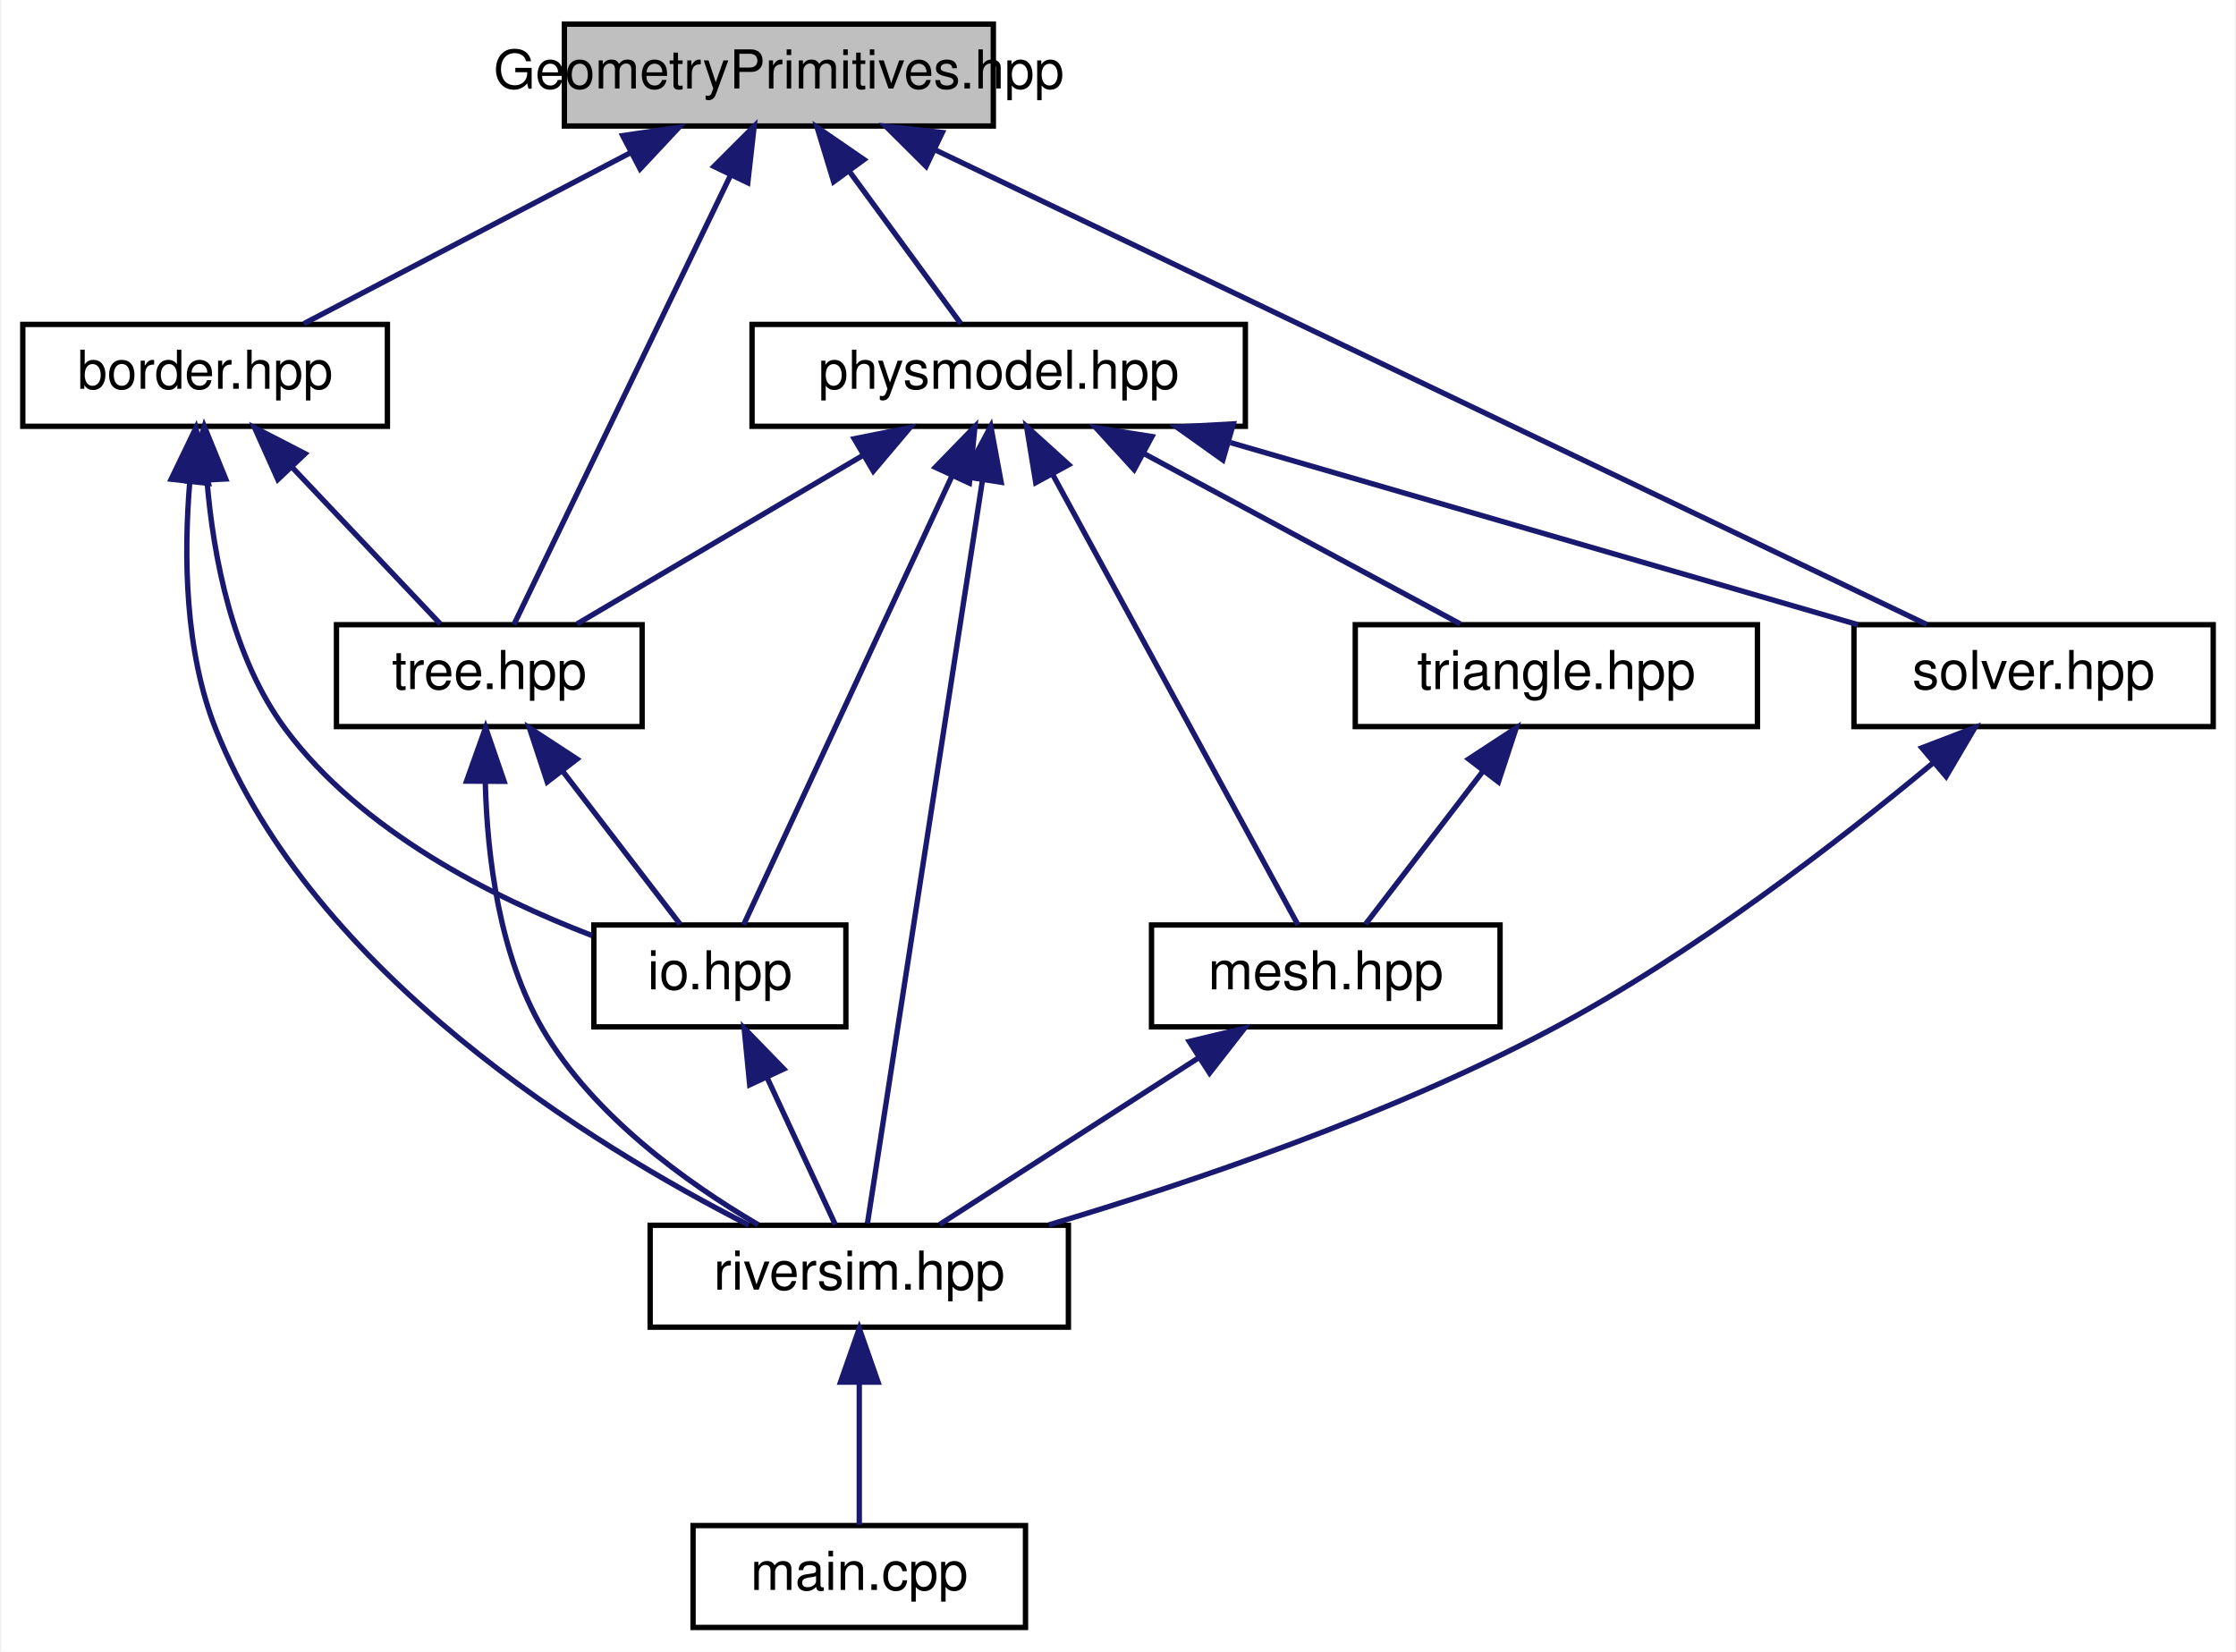
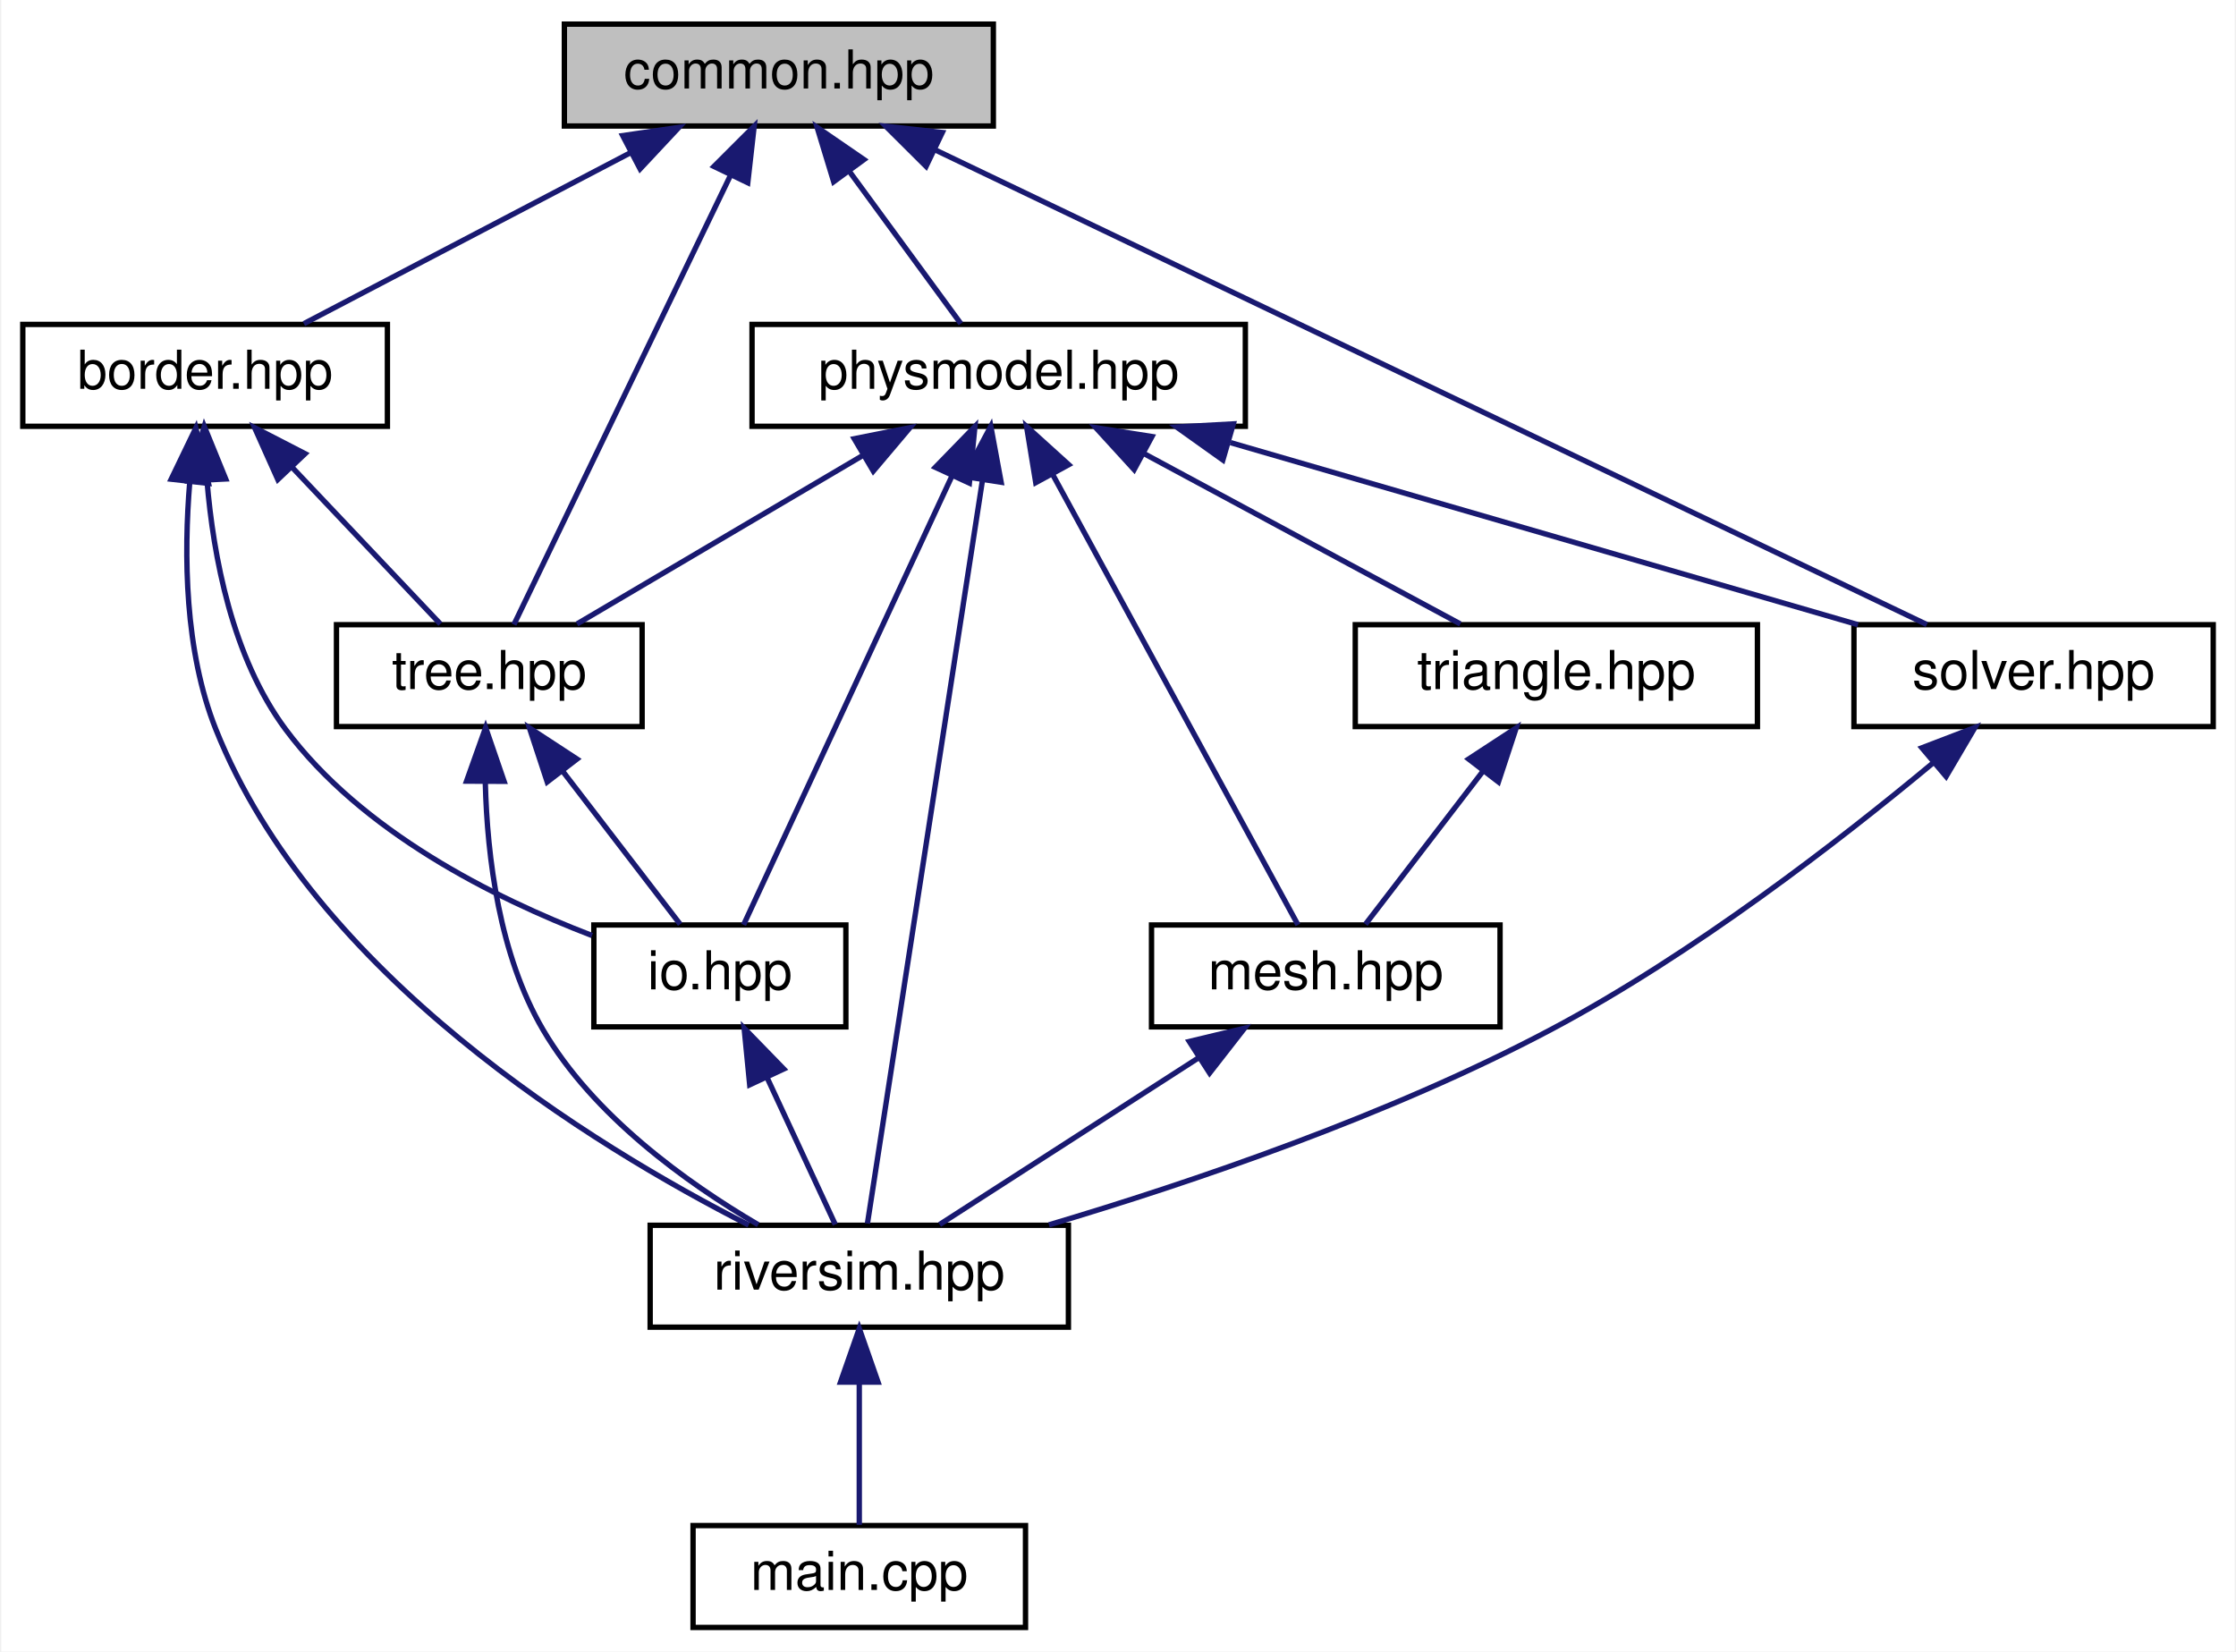
<svg xmlns="http://www.w3.org/2000/svg" xmlns:xlink="http://www.w3.org/1999/xlink" width="417pt" height="308pt" viewBox="0.00 0.00 416.50 308.00">
  <g id="graph0" class="graph" transform="scale(1 1) rotate(0) translate(4 304)">
    <polygon fill="#ffffff" stroke="transparent" points="-4,4 -4,-304 412.5,-304 412.5,4 -4,4" />
    <g id="node1" class="node">
      <polygon fill="#bfbfbf" stroke="#000000" points="101,-280.5 101,-299.5 181,-299.5 181,-280.5 101,-280.5" />
-       <text text-anchor="middle" x="141" y="-287.5" font-family="Helvetica,sans-Serif" font-size="10.00" fill="#000000">GeometryPrimitives.hpp</text>
+       <text text-anchor="middle" x="141" y="-287.5" font-family="Helvetica,sans-Serif" font-size="10.00" fill="#000000">common.hpp</text>
    </g>
    <g id="node2" class="node">
      <g id="a_node2">
        <a xlink:href="border_8hpp.html" target="_top" xlink:title="Generate initial predefinide border geometry and its source positions. ">
          <polygon fill="#ffffff" stroke="#000000" points="0,-224.5 0,-243.5 68,-243.5 68,-224.5 0,-224.5" />
          <text text-anchor="middle" x="34" y="-231.5" font-family="Helvetica,sans-Serif" font-size="10.00" fill="#000000">border.hpp</text>
        </a>
      </g>
    </g>
    <g id="edge1" class="edge">
      <path fill="none" stroke="#191970" d="M113.48,-275.597C94.298,-265.558 69.232,-252.439 52.424,-243.643" />
      <polygon fill="#191970" stroke="#191970" points="111.879,-278.709 122.362,-280.245 115.125,-272.507 111.879,-278.709" />
    </g>
    <g id="node6" class="node">
      <g id="a_node6">
        <a xlink:href="tree_8hpp.html" target="_top" xlink:title="Holds all functionality that you need to work with tree(network) of river, its separate branches and ...">
          <polygon fill="#ffffff" stroke="#000000" points="58.5,-168.5 58.5,-187.5 115.5,-187.5 115.5,-168.5 58.5,-168.5" />
          <text text-anchor="middle" x="87" y="-175.5" font-family="Helvetica,sans-Serif" font-size="10.00" fill="#000000">tree.hpp</text>
        </a>
      </g>
    </g>
    <g id="edge19" class="edge">
      <path fill="none" stroke="#191970" d="M131.96,-271.25C120.314,-247.095 100.51,-206.02 91.592,-187.525" />
      <polygon fill="#191970" stroke="#191970" points="128.9,-272.963 136.396,-280.451 135.206,-269.923 128.9,-272.963" />
    </g>
    <g id="node7" class="node">
      <g id="a_node7">
        <a xlink:href="physmodel_8hpp.html" target="_top" xlink:title="Contains all RiverSim program parameters. ">
          <polygon fill="#ffffff" stroke="#000000" points="136,-224.5 136,-243.5 228,-243.5 228,-224.5 136,-224.5" />
          <text text-anchor="middle" x="182" y="-231.5" font-family="Helvetica,sans-Serif" font-size="10.00" fill="#000000">physmodel.hpp</text>
        </a>
      </g>
    </g>
    <g id="edge9" class="edge">
      <path fill="none" stroke="#191970" d="M154.236,-271.921C161.121,-262.518 169.261,-251.4 174.94,-243.643" />
      <polygon fill="#191970" stroke="#191970" points="151.225,-270.109 148.142,-280.245 156.873,-274.245 151.225,-270.109" />
    </g>
    <g id="node10" class="node">
      <g id="a_node10">
        <a xlink:href="solver_8hpp.html" target="_top" xlink:title="PDE Solver and Integration tool. ">
          <polygon fill="#ffffff" stroke="#000000" points="341.5,-168.5 341.5,-187.5 408.5,-187.5 408.5,-168.5 341.5,-168.5" />
          <text text-anchor="middle" x="375" y="-175.5" font-family="Helvetica,sans-Serif" font-size="10.00" fill="#000000">solver.hpp</text>
        </a>
      </g>
    </g>
    <g id="edge20" class="edge">
      <path fill="none" stroke="#191970" d="M170.233,-276.008C218.539,-252.887 313.784,-207.3 355.1,-187.525" />
      <polygon fill="#191970" stroke="#191970" points="168.46,-272.977 160.951,-280.451 171.482,-279.291 168.46,-272.977" />
    </g>
    <g id="node3" class="node">
      <g id="a_node3">
        <a xlink:href="io_8hpp.html" target="_top" xlink:title="Contains functionality to read and write state of program(simulation data) and program options...">
          <polygon fill="#ffffff" stroke="#000000" points="106.5,-112.5 106.5,-131.5 153.5,-131.5 153.5,-112.5 106.5,-112.5" />
          <text text-anchor="middle" x="130" y="-119.5" font-family="Helvetica,sans-Serif" font-size="10.00" fill="#000000">io.hpp</text>
        </a>
      </g>
    </g>
    <g id="edge2" class="edge">
      <path fill="none" stroke="#191970" d="M34.354,-214.37C35.522,-200.245 39.048,-181.398 49,-168 63.176,-148.916 87.78,-136.582 106.161,-129.537" />
      <polygon fill="#191970" stroke="#191970" points="30.852,-214.329 33.846,-224.492 37.843,-214.68 30.852,-214.329" />
    </g>
    <g id="node4" class="node">
      <g id="a_node4">
        <a xlink:href="riversim_8hpp.html" target="_top" xlink:title="Some general routines like backward, forward simulation etc. ">
          <polygon fill="#ffffff" stroke="#000000" points="117,-56.5 117,-75.5 195,-75.5 195,-56.5 117,-56.5" />
          <text text-anchor="middle" x="156" y="-63.5" font-family="Helvetica,sans-Serif" font-size="10.00" fill="#000000">riversim.hpp</text>
        </a>
      </g>
    </g>
    <g id="edge8" class="edge">
      <path fill="none" stroke="#191970" d="M31.135,-214.078C30.016,-200.594 30.16,-182.641 36,-168 54.236,-122.287 106.154,-90.43 135.373,-75.545" />
      <polygon fill="#191970" stroke="#191970" points="27.675,-214.638 32.274,-224.183 34.631,-213.853 27.675,-214.638" />
    </g>
    <g id="edge5" class="edge">
      <path fill="none" stroke="#191970" d="M50.29,-216.788C59.356,-207.208 70.305,-195.64 77.874,-187.643" />
      <polygon fill="#191970" stroke="#191970" points="47.564,-214.577 43.232,-224.245 52.648,-219.388 47.564,-214.577" />
    </g>
    <g id="edge3" class="edge">
      <path fill="none" stroke="#191970" d="M138.801,-103.044C143.077,-93.833 148.033,-83.16 151.523,-75.643" />
      <polygon fill="#191970" stroke="#191970" points="135.565,-101.701 134.529,-112.246 141.915,-104.649 135.565,-101.701" />
    </g>
    <g id="node5" class="node">
      <g id="a_node5">
        <a xlink:href="main_8cpp.html" target="_top" xlink:title="Entry point of program and main loop handler. ">
          <polygon fill="#ffffff" stroke="#000000" points="125,-.5 125,-19.5 187,-19.5 187,-.5 125,-.5" />
          <text text-anchor="middle" x="156" y="-7.5" font-family="Helvetica,sans-Serif" font-size="10.00" fill="#000000">main.cpp</text>
        </a>
      </g>
    </g>
    <g id="edge4" class="edge">
      <path fill="none" stroke="#191970" d="M156,-46.157C156,-37.155 156,-26.92 156,-19.643" />
      <polygon fill="#191970" stroke="#191970" points="152.5,-46.245 156,-56.245 159.5,-46.246 152.5,-46.245" />
    </g>
    <g id="edge6" class="edge">
      <path fill="none" stroke="#191970" d="M100.659,-160.211C107.926,-150.747 116.578,-139.48 122.596,-131.643" />
      <polygon fill="#191970" stroke="#191970" points="97.804,-158.182 94.49,-168.245 103.356,-162.446 97.804,-158.182" />
    </g>
    <g id="edge7" class="edge">
      <path fill="none" stroke="#191970" d="M86.258,-157.974C86.613,-144.183 88.86,-125.909 97,-112 106.381,-95.97 123.691,-83.495 137.145,-75.606" />
      <polygon fill="#191970" stroke="#191970" points="82.76,-158.331 86.318,-168.311 89.76,-158.291 82.76,-158.331" />
    </g>
    <g id="edge10" class="edge">
      <path fill="none" stroke="#191970" d="M173.294,-215.25C162.08,-191.095 143.009,-150.02 134.422,-131.525" />
      <polygon fill="#191970" stroke="#191970" points="170.181,-216.855 177.566,-224.451 176.53,-213.907 170.181,-216.855" />
    </g>
    <g id="edge18" class="edge">
      <path fill="none" stroke="#191970" d="M178.945,-214.26C173.359,-178.167 161.69,-102.766 157.521,-75.828" />
      <polygon fill="#191970" stroke="#191970" points="175.539,-215.139 180.528,-224.486 182.457,-214.069 175.539,-215.139" />
    </g>
    <g id="edge11" class="edge">
      <path fill="none" stroke="#191970" d="M156.632,-219.047C139.729,-209.082 118.01,-196.279 103.358,-187.643" />
      <polygon fill="#191970" stroke="#191970" points="155.06,-222.183 165.452,-224.245 158.615,-216.152 155.06,-222.183" />
    </g>
    <g id="node8" class="node">
      <g id="a_node8">
        <a xlink:href="triangle_8hpp.html" target="_top" xlink:title="Piece of Art Mesh Generation Tool, Winner of the 2003 James Hardy Wilkinson Prize in Numerical Softwa...">
          <polygon fill="#ffffff" stroke="#000000" points="248.5,-168.5 248.5,-187.5 323.5,-187.5 323.5,-168.5 248.5,-168.5" />
          <text text-anchor="middle" x="286" y="-175.5" font-family="Helvetica,sans-Serif" font-size="10.00" fill="#000000">triangle.hpp</text>
        </a>
      </g>
    </g>
    <g id="edge12" class="edge">
      <path fill="none" stroke="#191970" d="M209.003,-219.46C227.614,-209.439 251.83,-196.399 268.092,-187.643" />
      <polygon fill="#191970" stroke="#191970" points="207.261,-216.423 200.115,-224.245 210.579,-222.586 207.261,-216.423" />
    </g>
    <g id="node9" class="node">
      <g id="a_node9">
        <a xlink:href="mesh_8hpp.html" target="_top" xlink:title="Mesh generation functionality. ">
          <polygon fill="#ffffff" stroke="#000000" points="210.5,-112.5 210.5,-131.5 275.5,-131.5 275.5,-112.5 210.5,-112.5" />
          <text text-anchor="middle" x="243" y="-119.5" font-family="Helvetica,sans-Serif" font-size="10.00" fill="#000000">mesh.hpp</text>
        </a>
      </g>
    </g>
    <g id="edge15" class="edge">
      <path fill="none" stroke="#191970" d="M192.036,-215.572C205.168,-191.462 227.694,-150.103 237.812,-131.525" />
      <polygon fill="#191970" stroke="#191970" points="188.91,-213.995 187.201,-224.451 195.058,-217.343 188.91,-213.995" />
    </g>
    <g id="edge16" class="edge">
      <path fill="none" stroke="#191970" d="M225.232,-221.456C260.66,-211.177 310.037,-196.849 342.255,-187.501" />
      <polygon fill="#191970" stroke="#191970" points="223.806,-218.225 215.178,-224.373 225.757,-224.948 223.806,-218.225" />
    </g>
    <g id="edge13" class="edge">
      <path fill="none" stroke="#191970" d="M272.341,-160.211C265.074,-150.747 256.422,-139.48 250.404,-131.643" />
      <polygon fill="#191970" stroke="#191970" points="269.644,-162.446 278.51,-168.245 275.196,-158.182 269.644,-162.446" />
    </g>
    <g id="edge14" class="edge">
      <path fill="none" stroke="#191970" d="M219.338,-106.769C203.921,-96.846 184.274,-84.199 170.981,-75.643" />
      <polygon fill="#191970" stroke="#191970" points="217.543,-109.776 227.846,-112.246 221.332,-103.89 217.543,-109.776" />
    </g>
    <g id="edge17" class="edge">
      <path fill="none" stroke="#191970" d="M356.311,-161.769C338.818,-147.213 311.479,-126.043 285,-112 254.857,-96.013 217.974,-83.495 191.378,-75.581" />
      <polygon fill="#191970" stroke="#191970" points="354.165,-164.538 364.06,-168.324 358.685,-159.194 354.165,-164.538" />
    </g>
  </g>
</svg>
